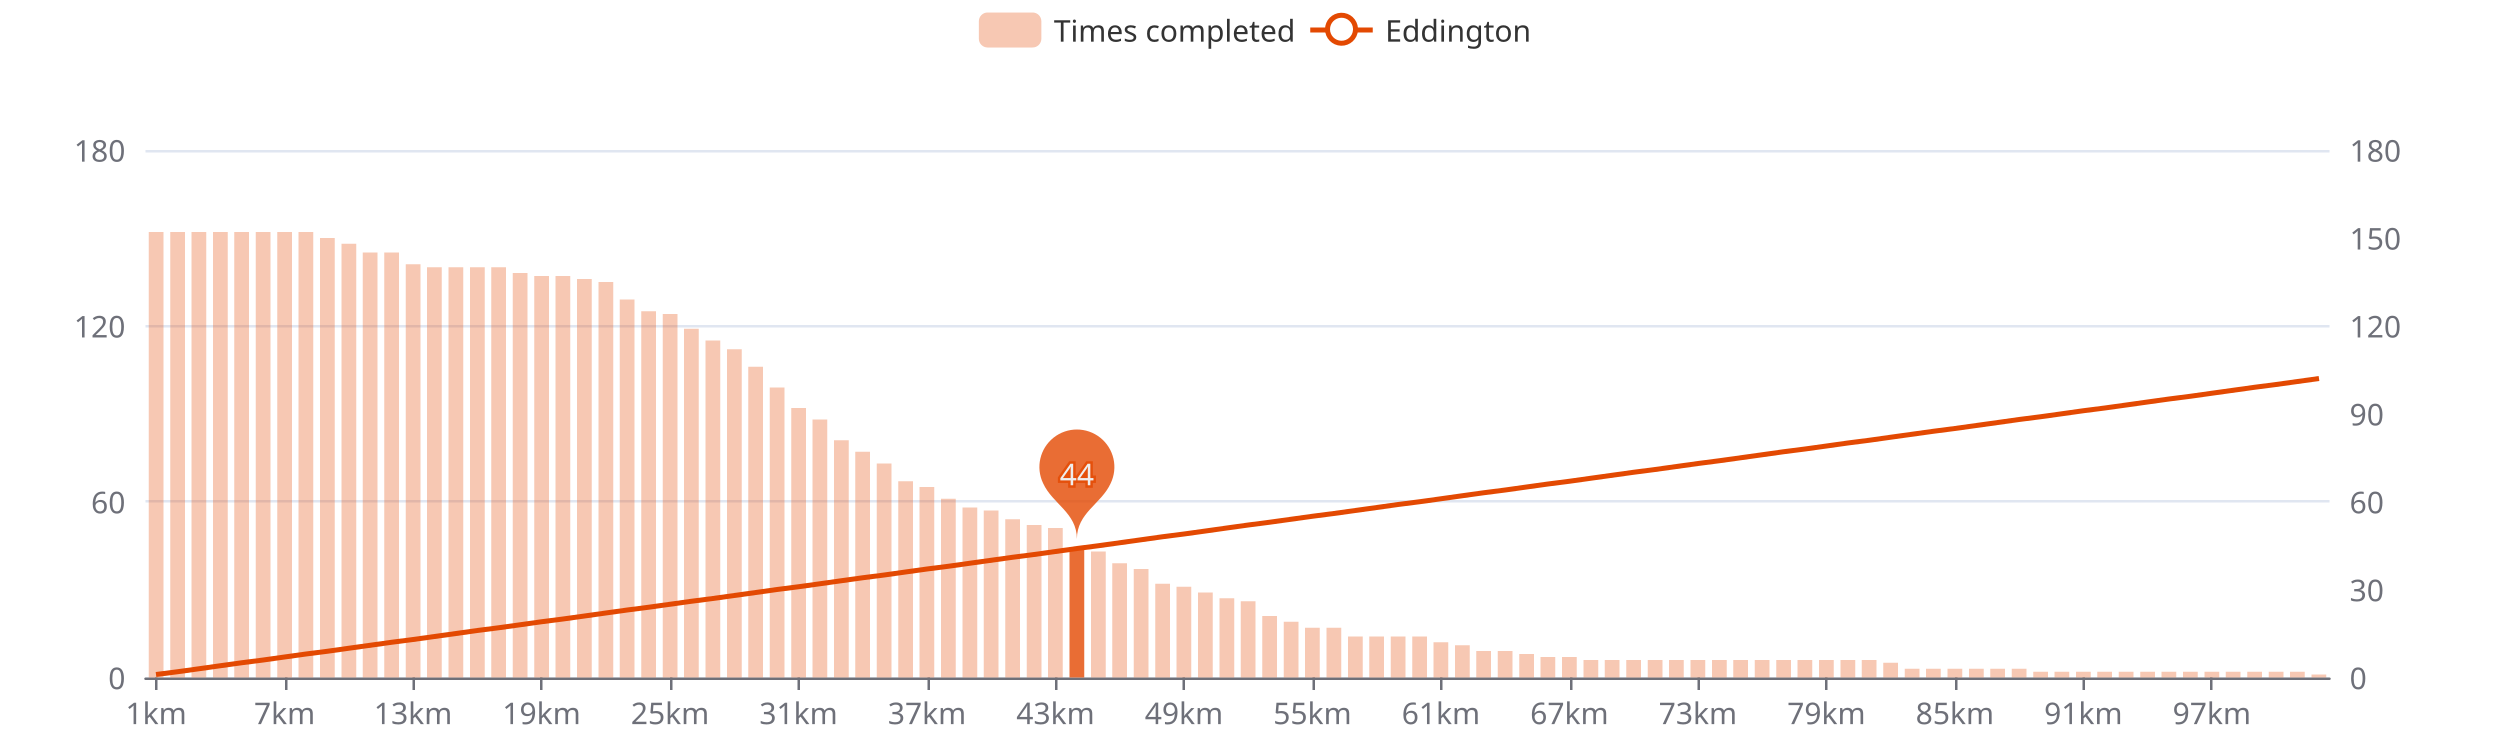
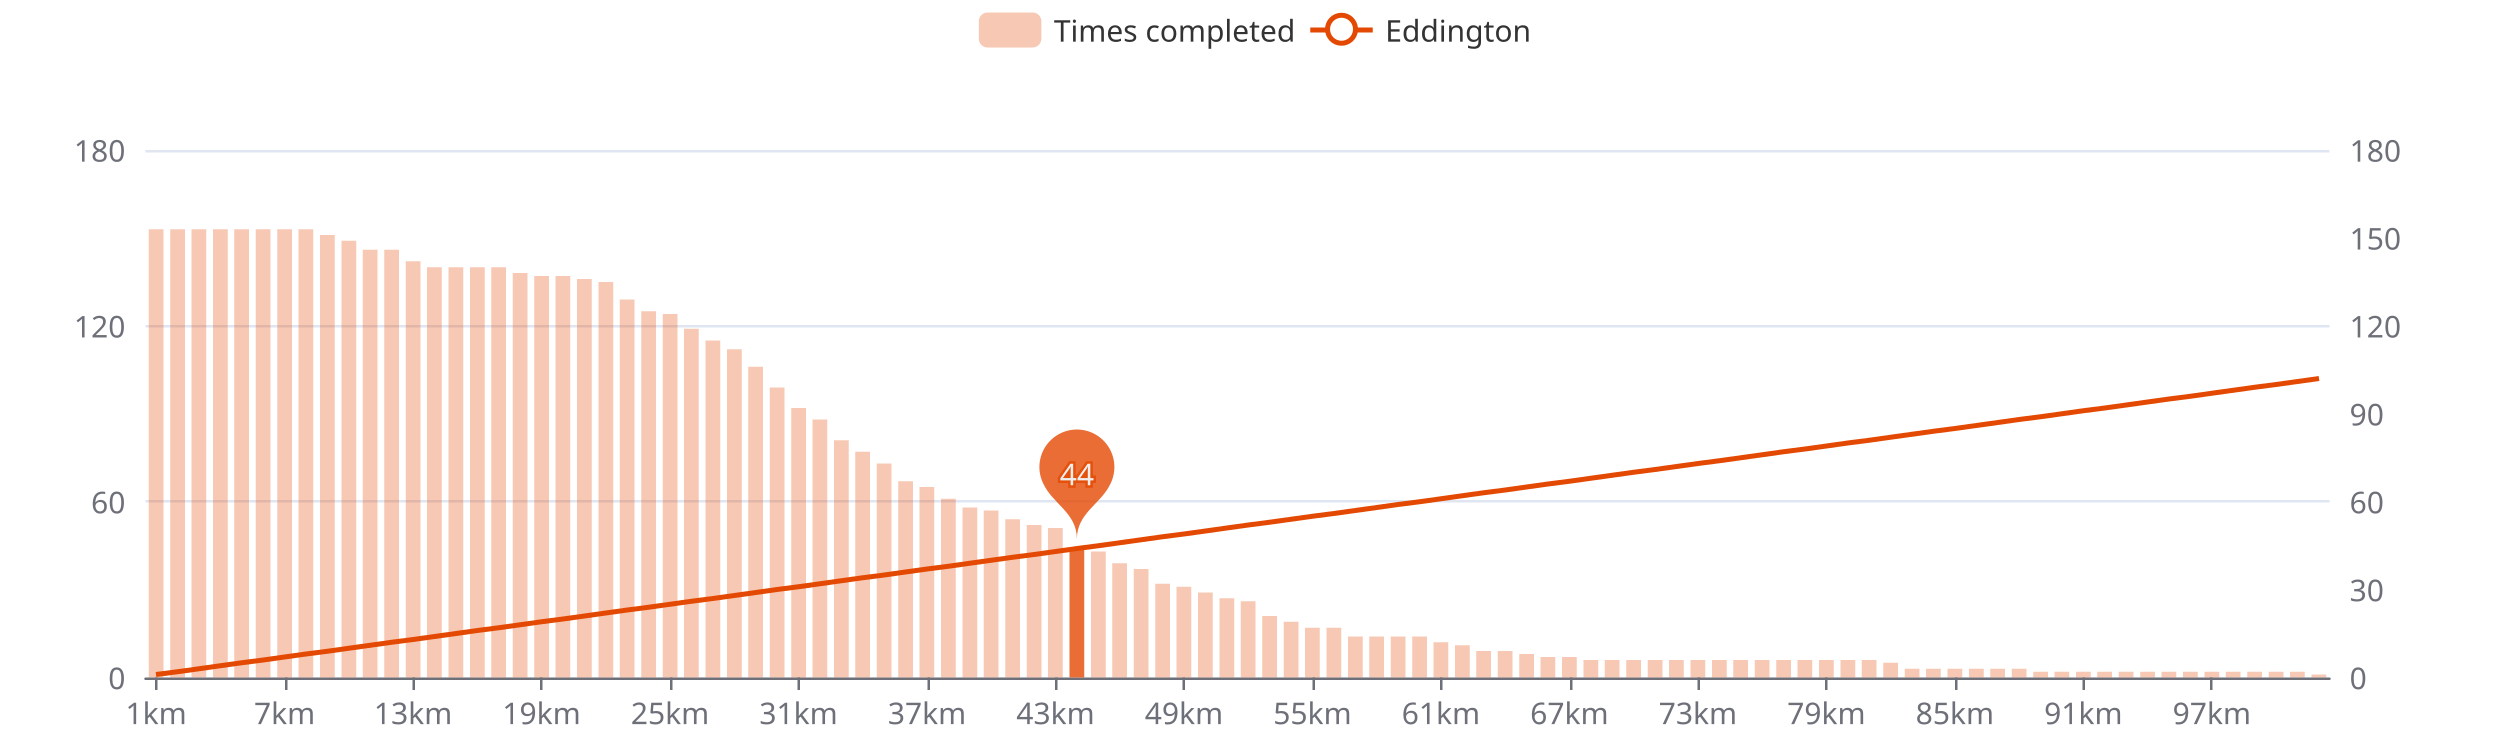
<svg xmlns="http://www.w3.org/2000/svg" width="1000" height="300" version="1.1" baseProfile="full" viewBox="0 0 1000 300">
  <rect width="1000" height="300" x="0" y="0" id="0" fill="#ffffff" />
  <path d="M58.2 271.5L931.8 271.5" fill="none" stroke="#E0E6F1" />
  <path d="M58.2 200.5L931.8 200.5" fill="none" stroke="#E0E6F1" />
  <path d="M58.2 130.5L931.8 130.5" fill="none" stroke="#E0E6F1" />
  <path d="M58.2 60.5L931.8 60.5" fill="none" stroke="#E0E6F1" />
  <path d="M58.2 271.5L931.8 271.5" fill="none" stroke="#6E7079" stroke-linecap="round" />
  <path d="M62.5 271L62.5 276" fill="none" stroke="#6E7079" />
  <path d="M114.5 271L114.5 276" fill="none" stroke="#6E7079" />
  <path d="M165.5 271L165.5 276" fill="none" stroke="#6E7079" />
  <path d="M216.5 271L216.5 276" fill="none" stroke="#6E7079" />
  <path d="M268.5 271L268.5 276" fill="none" stroke="#6E7079" />
  <path d="M319.5 271L319.5 276" fill="none" stroke="#6E7079" />
  <path d="M371.5 271L371.5 276" fill="none" stroke="#6E7079" />
  <path d="M422.5 271L422.5 276" fill="none" stroke="#6E7079" />
  <path d="M473.5 271L473.5 276" fill="none" stroke="#6E7079" />
  <path d="M525.5 271L525.5 276" fill="none" stroke="#6E7079" />
  <path d="M576.5 271L576.5 276" fill="none" stroke="#6E7079" />
  <path d="M628.5 271L628.5 276" fill="none" stroke="#6E7079" />
  <path d="M679.5 271L679.5 276" fill="none" stroke="#6E7079" />
  <path d="M730.5 271L730.5 276" fill="none" stroke="#6E7079" />
  <path d="M782.5 271L782.5 276" fill="none" stroke="#6E7079" />
  <path d="M833.5 271L833.5 276" fill="none" stroke="#6E7079" />
  <path d="M884.5 271L884.5 276" fill="none" stroke="#6E7079" />
  <text dominant-baseline="central" text-anchor="end" style="font-size:12px;font-family:sans-serif;" transform="translate(50.16 271)" fill="#6E7079">0</text>
  <text dominant-baseline="central" text-anchor="end" style="font-size:12px;font-family:sans-serif;" transform="translate(50.16 200.6667)" fill="#6E7079">60</text>
  <text dominant-baseline="central" text-anchor="end" style="font-size:12px;font-family:sans-serif;" transform="translate(50.16 130.3333)" fill="#6E7079">120</text>
  <text dominant-baseline="central" text-anchor="end" style="font-size:12px;font-family:sans-serif;" transform="translate(50.16 60)" fill="#6E7079">180</text>
  <text dominant-baseline="central" text-anchor="start" style="font-size:12px;font-family:sans-serif;" transform="translate(939.84 271)" fill="#6E7079">0</text>
  <text dominant-baseline="central" text-anchor="start" style="font-size:12px;font-family:sans-serif;" transform="translate(939.84 235.8333)" fill="#6E7079">30</text>
  <text dominant-baseline="central" text-anchor="start" style="font-size:12px;font-family:sans-serif;" transform="translate(939.84 200.6667)" fill="#6E7079">60</text>
  <text dominant-baseline="central" text-anchor="start" style="font-size:12px;font-family:sans-serif;" transform="translate(939.84 165.5)" fill="#6E7079">90</text>
  <text dominant-baseline="central" text-anchor="start" style="font-size:12px;font-family:sans-serif;" transform="translate(939.84 130.3333)" fill="#6E7079">120</text>
  <text dominant-baseline="central" text-anchor="start" style="font-size:12px;font-family:sans-serif;" transform="translate(939.84 95.1667)" fill="#6E7079">150</text>
  <text dominant-baseline="central" text-anchor="start" style="font-size:12px;font-family:sans-serif;" transform="translate(939.84 60)" fill="#6E7079">180</text>
  <text dominant-baseline="central" text-anchor="middle" style="font-size:12px;font-family:sans-serif;" y="6" transform="translate(62.4427 279)" fill="#6E7079">1km</text>
  <text dominant-baseline="central" text-anchor="middle" style="font-size:12px;font-family:sans-serif;" y="6" transform="translate(113.8357 279)" fill="#6E7079">7km</text>
  <text dominant-baseline="central" text-anchor="middle" style="font-size:12px;font-family:sans-serif;" y="6" transform="translate(165.2286 279)" fill="#6E7079">13km</text>
  <text dominant-baseline="central" text-anchor="middle" style="font-size:12px;font-family:sans-serif;" y="6" transform="translate(216.6216 279)" fill="#6E7079">19km</text>
  <text dominant-baseline="central" text-anchor="middle" style="font-size:12px;font-family:sans-serif;" y="6" transform="translate(268.0145 279)" fill="#6E7079">25km</text>
  <text dominant-baseline="central" text-anchor="middle" style="font-size:12px;font-family:sans-serif;" y="6" transform="translate(319.4075 279)" fill="#6E7079">31km</text>
  <text dominant-baseline="central" text-anchor="middle" style="font-size:12px;font-family:sans-serif;" y="6" transform="translate(370.8004 279)" fill="#6E7079">37km</text>
  <text dominant-baseline="central" text-anchor="middle" style="font-size:12px;font-family:sans-serif;" y="6" transform="translate(422.1933 279)" fill="#6E7079">43km</text>
  <text dominant-baseline="central" text-anchor="middle" style="font-size:12px;font-family:sans-serif;" y="6" transform="translate(473.5863 279)" fill="#6E7079">49km</text>
  <text dominant-baseline="central" text-anchor="middle" style="font-size:12px;font-family:sans-serif;" y="6" transform="translate(524.9792 279)" fill="#6E7079">55km</text>
  <text dominant-baseline="central" text-anchor="middle" style="font-size:12px;font-family:sans-serif;" y="6" transform="translate(576.3722 279)" fill="#6E7079">61km</text>
  <text dominant-baseline="central" text-anchor="middle" style="font-size:12px;font-family:sans-serif;" y="6" transform="translate(627.7651 279)" fill="#6E7079">67km</text>
  <text dominant-baseline="central" text-anchor="middle" style="font-size:12px;font-family:sans-serif;" y="6" transform="translate(679.158 279)" fill="#6E7079">73km</text>
  <text dominant-baseline="central" text-anchor="middle" style="font-size:12px;font-family:sans-serif;" y="6" transform="translate(730.551 279)" fill="#6E7079">79km</text>
  <text dominant-baseline="central" text-anchor="middle" style="font-size:12px;font-family:sans-serif;" y="6" transform="translate(781.9439 279)" fill="#6E7079">85km</text>
  <text dominant-baseline="central" text-anchor="middle" style="font-size:12px;font-family:sans-serif;" y="6" transform="translate(833.3369 279)" fill="#6E7079">91km</text>
  <text dominant-baseline="central" text-anchor="middle" style="font-size:12px;font-family:sans-serif;" y="6" transform="translate(884.7298 279)" fill="#6E7079">97km</text>
-   <path d="M59.5 271l5.9 0l0 -178.2l-5.9 0Z" fill="rgb(227,73,2)" fill-opacity="0.3" />
-   <path d="M68.1 271l5.9 0l0 -178.2l-5.9 0Z" fill="rgb(227,73,2)" fill-opacity="0.3" />
-   <path d="M76.6 271l5.9 0l0 -178.2l-5.9 0Z" fill="rgb(227,73,2)" fill-opacity="0.3" />
-   <path d="M85.2 271l5.9 0l0 -178.2l-5.9 0Z" fill="rgb(227,73,2)" fill-opacity="0.3" />
-   <path d="M93.7 271l5.9 0l0 -178.2l-5.9 0Z" fill="rgb(227,73,2)" fill-opacity="0.3" />
-   <path d="M102.3 271l5.9 0l0 -178.2l-5.9 0Z" fill="rgb(227,73,2)" fill-opacity="0.3" />
-   <path d="M110.9 271l5.9 0l0 -178.2l-5.9 0Z" fill="rgb(227,73,2)" fill-opacity="0.3" />
-   <path d="M119.4 271l5.9 0l0 -178.2l-5.9 0Z" fill="rgb(227,73,2)" fill-opacity="0.3" />
-   <path d="M128 271l5.9 0l0 -175.8l-5.9 0Z" fill="rgb(227,73,2)" fill-opacity="0.3" />
-   <path d="M136.6 271l5.9 0l0 -173.5l-5.9 0Z" fill="rgb(227,73,2)" fill-opacity="0.3" />
-   <path d="M145.1 271l5.9 0l0 -170l-5.9 0Z" fill="rgb(227,73,2)" fill-opacity="0.3" />
-   <path d="M153.7 271l5.9 0l0 -170l-5.9 0Z" fill="rgb(227,73,2)" fill-opacity="0.3" />
-   <path d="M162.3 271l5.9 0l0 -165.3l-5.9 0Z" fill="rgb(227,73,2)" fill-opacity="0.3" />
+   <path d="M59.5 271l5.9 0l0 -179.3l-5.9 0Z" fill="rgb(227,73,2)" fill-opacity="0.3" />
+   <path d="M68.1 271l5.9 0l0 -179.3l-5.9 0Z" fill="rgb(227,73,2)" fill-opacity="0.3" />
+   <path d="M76.6 271l5.9 0l0 -179.3l-5.9 0Z" fill="rgb(227,73,2)" fill-opacity="0.3" />
+   <path d="M85.2 271l5.9 0l0 -179.3l-5.9 0Z" fill="rgb(227,73,2)" fill-opacity="0.3" />
+   <path d="M93.7 271l5.9 0l0 -179.3l-5.9 0Z" fill="rgb(227,73,2)" fill-opacity="0.3" />
+   <path d="M102.3 271l5.9 0l0 -179.3l-5.9 0Z" fill="rgb(227,73,2)" fill-opacity="0.3" />
+   <path d="M110.9 271l5.9 0l0 -179.3l-5.9 0Z" fill="rgb(227,73,2)" fill-opacity="0.3" />
+   <path d="M119.4 271l5.9 0l0 -179.3l-5.9 0Z" fill="rgb(227,73,2)" fill-opacity="0.3" />
+   <path d="M128 271l5.9 0l0 -177l-5.9 0Z" fill="rgb(227,73,2)" fill-opacity="0.3" />
+   <path d="M136.6 271l5.9 0l0 -174.7l-5.9 0Z" fill="rgb(227,73,2)" fill-opacity="0.3" />
+   <path d="M145.1 271l5.9 0l0 -171.1l-5.9 0Z" fill="rgb(227,73,2)" fill-opacity="0.3" />
+   <path d="M153.7 271l5.9 0l0 -171.1l-5.9 0Z" fill="rgb(227,73,2)" fill-opacity="0.3" />
+   <path d="M162.3 271l5.9 0l0 -166.5l-5.9 0Z" fill="rgb(227,73,2)" fill-opacity="0.3" />
  <path d="M170.8 271l5.9 0l0 -164.1l-5.9 0Z" fill="rgb(227,73,2)" fill-opacity="0.3" />
  <path d="M179.4 271l5.9 0l0 -164.1l-5.9 0Z" fill="rgb(227,73,2)" fill-opacity="0.3" />
  <path d="M188 271l5.9 0l0 -164.1l-5.9 0Z" fill="rgb(227,73,2)" fill-opacity="0.3" />
  <path d="M196.5 271l5.9 0l0 -164.1l-5.9 0Z" fill="rgb(227,73,2)" fill-opacity="0.3" />
  <path d="M205.1 271l5.9 0l0 -161.8l-5.9 0Z" fill="rgb(227,73,2)" fill-opacity="0.3" />
  <path d="M213.7 271l5.9 0l0 -160.6l-5.9 0Z" fill="rgb(227,73,2)" fill-opacity="0.3" />
  <path d="M222.2 271l5.9 0l0 -160.6l-5.9 0Z" fill="rgb(227,73,2)" fill-opacity="0.3" />
  <path d="M230.8 271l5.9 0l0 -159.4l-5.9 0Z" fill="rgb(227,73,2)" fill-opacity="0.3" />
  <path d="M239.4 271l5.9 0l0 -158.2l-5.9 0Z" fill="rgb(227,73,2)" fill-opacity="0.3" />
  <path d="M247.9 271l5.9 0l0 -151.2l-5.9 0Z" fill="rgb(227,73,2)" fill-opacity="0.3" />
  <path d="M256.5 271l5.9 0l0 -146.5l-5.9 0Z" fill="rgb(227,73,2)" fill-opacity="0.3" />
  <path d="M265.1 271l5.9 0l0 -145.4l-5.9 0Z" fill="rgb(227,73,2)" fill-opacity="0.3" />
  <path d="M273.6 271l5.9 0l0 -139.5l-5.9 0Z" fill="rgb(227,73,2)" fill-opacity="0.3" />
  <path d="M282.2 271l5.9 0l0 -134.8l-5.9 0Z" fill="rgb(227,73,2)" fill-opacity="0.3" />
  <path d="M290.8 271l5.9 0l0 -131.3l-5.9 0Z" fill="rgb(227,73,2)" fill-opacity="0.3" />
  <path d="M299.3 271l5.9 0l0 -124.3l-5.9 0Z" fill="rgb(227,73,2)" fill-opacity="0.3" />
  <path d="M307.9 271l5.9 0l0 -116l-5.9 0Z" fill="rgb(227,73,2)" fill-opacity="0.3" />
  <path d="M316.5 271l5.9 0l0 -107.8l-5.9 0Z" fill="rgb(227,73,2)" fill-opacity="0.3" />
  <path d="M325 271l5.9 0l0 -103.2l-5.9 0Z" fill="rgb(227,73,2)" fill-opacity="0.3" />
  <path d="M333.6 271l5.9 0l0 -94.9l-5.9 0Z" fill="rgb(227,73,2)" fill-opacity="0.3" />
  <path d="M342.1 271l5.9 0l0 -90.3l-5.9 0Z" fill="rgb(227,73,2)" fill-opacity="0.3" />
  <path d="M350.7 271l5.9 0l0 -85.6l-5.9 0Z" fill="rgb(227,73,2)" fill-opacity="0.3" />
  <path d="M359.3 271l5.9 0l0 -78.5l-5.9 0Z" fill="rgb(227,73,2)" fill-opacity="0.3" />
  <path d="M367.8 271l5.9 0l0 -76.2l-5.9 0Z" fill="rgb(227,73,2)" fill-opacity="0.3" />
  <path d="M376.4 271l5.9 0l0 -71.5l-5.9 0Z" fill="rgb(227,73,2)" fill-opacity="0.3" />
  <path d="M385 271l5.9 0l0 -68l-5.9 0Z" fill="rgb(227,73,2)" fill-opacity="0.3" />
  <path d="M393.5 271l5.9 0l0 -66.8l-5.9 0Z" fill="rgb(227,73,2)" fill-opacity="0.3" />
  <path d="M402.1 271l5.9 0l0 -63.3l-5.9 0Z" fill="rgb(227,73,2)" fill-opacity="0.3" />
  <path d="M410.7 271l5.9 0l0 -61l-5.9 0Z" fill="rgb(227,73,2)" fill-opacity="0.3" />
  <path d="M419.2 271l5.9 0l0 -59.8l-5.9 0Z" fill="rgb(227,73,2)" fill-opacity="0.3" />
  <path d="M427.8 271l5.9 0l0 -51.6l-5.9 0Z" fill="rgb(227,73,2)" fill-opacity="0.8" />
  <path d="M436.4 271l5.9 0l0 -50.4l-5.9 0Z" fill="rgb(227,73,2)" fill-opacity="0.3" />
  <path d="M444.9 271l5.9 0l0 -45.7l-5.9 0Z" fill="rgb(227,73,2)" fill-opacity="0.3" />
  <path d="M453.5 271l5.9 0l0 -43.4l-5.9 0Z" fill="rgb(227,73,2)" fill-opacity="0.3" />
  <path d="M462.1 271l5.9 0l0 -37.5l-5.9 0Z" fill="rgb(227,73,2)" fill-opacity="0.3" />
  <path d="M470.6 271l5.9 0l0 -36.3l-5.9 0Z" fill="rgb(227,73,2)" fill-opacity="0.3" />
  <path d="M479.2 271l5.9 0l0 -34l-5.9 0Z" fill="rgb(227,73,2)" fill-opacity="0.3" />
  <path d="M487.8 271l5.9 0l0 -31.7l-5.9 0Z" fill="rgb(227,73,2)" fill-opacity="0.3" />
  <path d="M496.3 271l5.9 0l0 -30.5l-5.9 0Z" fill="rgb(227,73,2)" fill-opacity="0.3" />
  <path d="M504.9 271l5.9 0l0 -24.6l-5.9 0Z" fill="rgb(227,73,2)" fill-opacity="0.3" />
  <path d="M513.5 271l5.9 0l0 -22.3l-5.9 0Z" fill="rgb(227,73,2)" fill-opacity="0.3" />
  <path d="M522 271l5.9 0l0 -19.9l-5.9 0Z" fill="rgb(227,73,2)" fill-opacity="0.3" />
  <path d="M530.6 271l5.9 0l0 -19.9l-5.9 0Z" fill="rgb(227,73,2)" fill-opacity="0.3" />
  <path d="M539.2 271l5.9 0l0 -16.4l-5.9 0Z" fill="rgb(227,73,2)" fill-opacity="0.3" />
  <path d="M547.7 271l5.9 0l0 -16.4l-5.9 0Z" fill="rgb(227,73,2)" fill-opacity="0.3" />
  <path d="M556.3 271l5.9 0l0 -16.4l-5.9 0Z" fill="rgb(227,73,2)" fill-opacity="0.3" />
  <path d="M564.9 271l5.9 0l0 -16.4l-5.9 0Z" fill="rgb(227,73,2)" fill-opacity="0.3" />
  <path d="M573.4 271l5.9 0l0 -14.1l-5.9 0Z" fill="rgb(227,73,2)" fill-opacity="0.3" />
  <path d="M582 271l5.9 0l0 -12.9l-5.9 0Z" fill="rgb(227,73,2)" fill-opacity="0.3" />
  <path d="M590.5 271l5.9 0l0 -10.6l-5.9 0Z" fill="rgb(227,73,2)" fill-opacity="0.3" />
  <path d="M599.1 271l5.9 0l0 -10.6l-5.9 0Z" fill="rgb(227,73,2)" fill-opacity="0.3" />
  <path d="M607.7 271l5.9 0l0 -9.4l-5.9 0Z" fill="rgb(227,73,2)" fill-opacity="0.3" />
  <path d="M616.2 271l5.9 0l0 -8.2l-5.9 0Z" fill="rgb(227,73,2)" fill-opacity="0.3" />
  <path d="M624.8 271l5.9 0l0 -8.2l-5.9 0Z" fill="rgb(227,73,2)" fill-opacity="0.3" />
  <path d="M633.4 271l5.9 0l0 -7l-5.9 0Z" fill="rgb(227,73,2)" fill-opacity="0.3" />
  <path d="M641.9 271l5.9 0l0 -7l-5.9 0Z" fill="rgb(227,73,2)" fill-opacity="0.3" />
  <path d="M650.5 271l5.9 0l0 -7l-5.9 0Z" fill="rgb(227,73,2)" fill-opacity="0.3" />
  <path d="M659.1 271l5.9 0l0 -7l-5.9 0Z" fill="rgb(227,73,2)" fill-opacity="0.3" />
  <path d="M667.6 271l5.9 0l0 -7l-5.9 0Z" fill="rgb(227,73,2)" fill-opacity="0.3" />
  <path d="M676.2 271l5.9 0l0 -7l-5.9 0Z" fill="rgb(227,73,2)" fill-opacity="0.3" />
  <path d="M684.8 271l5.9 0l0 -7l-5.9 0Z" fill="rgb(227,73,2)" fill-opacity="0.3" />
  <path d="M693.3 271l5.9 0l0 -7l-5.9 0Z" fill="rgb(227,73,2)" fill-opacity="0.3" />
  <path d="M701.9 271l5.9 0l0 -7l-5.9 0Z" fill="rgb(227,73,2)" fill-opacity="0.3" />
  <path d="M710.5 271l5.9 0l0 -7l-5.9 0Z" fill="rgb(227,73,2)" fill-opacity="0.3" />
  <path d="M719 271l5.9 0l0 -7l-5.9 0Z" fill="rgb(227,73,2)" fill-opacity="0.3" />
  <path d="M727.6 271l5.9 0l0 -7l-5.9 0Z" fill="rgb(227,73,2)" fill-opacity="0.3" />
  <path d="M736.2 271l5.9 0l0 -7l-5.9 0Z" fill="rgb(227,73,2)" fill-opacity="0.3" />
  <path d="M744.7 271l5.9 0l0 -7l-5.9 0Z" fill="rgb(227,73,2)" fill-opacity="0.3" />
  <path d="M753.3 271l5.9 0l0 -5.9l-5.9 0Z" fill="rgb(227,73,2)" fill-opacity="0.3" />
  <path d="M761.9 271l5.9 0l0 -3.5l-5.9 0Z" fill="rgb(227,73,2)" fill-opacity="0.3" />
  <path d="M770.4 271l5.9 0l0 -3.5l-5.9 0Z" fill="rgb(227,73,2)" fill-opacity="0.3" />
  <path d="M779 271l5.9 0l0 -3.5l-5.9 0Z" fill="rgb(227,73,2)" fill-opacity="0.3" />
  <path d="M787.6 271l5.9 0l0 -3.5l-5.9 0Z" fill="rgb(227,73,2)" fill-opacity="0.3" />
  <path d="M796.1 271l5.9 0l0 -3.5l-5.9 0Z" fill="rgb(227,73,2)" fill-opacity="0.3" />
  <path d="M804.7 271l5.9 0l0 -3.5l-5.9 0Z" fill="rgb(227,73,2)" fill-opacity="0.3" />
  <path d="M813.3 271l5.9 0l0 -2.3l-5.9 0Z" fill="rgb(227,73,2)" fill-opacity="0.3" />
  <path d="M821.8 271l5.9 0l0 -2.3l-5.9 0Z" fill="rgb(227,73,2)" fill-opacity="0.3" />
  <path d="M830.4 271l5.9 0l0 -2.3l-5.9 0Z" fill="rgb(227,73,2)" fill-opacity="0.3" />
  <path d="M838.9 271l5.9 0l0 -2.3l-5.9 0Z" fill="rgb(227,73,2)" fill-opacity="0.3" />
  <path d="M847.5 271l5.9 0l0 -2.3l-5.9 0Z" fill="rgb(227,73,2)" fill-opacity="0.3" />
  <path d="M856.1 271l5.9 0l0 -2.3l-5.9 0Z" fill="rgb(227,73,2)" fill-opacity="0.3" />
  <path d="M864.6 271l5.9 0l0 -2.3l-5.9 0Z" fill="rgb(227,73,2)" fill-opacity="0.3" />
  <path d="M873.2 271l5.9 0l0 -2.3l-5.9 0Z" fill="rgb(227,73,2)" fill-opacity="0.3" />
  <path d="M881.8 271l5.9 0l0 -2.3l-5.9 0Z" fill="rgb(227,73,2)" fill-opacity="0.3" />
  <path d="M890.3 271l5.9 0l0 -2.3l-5.9 0Z" fill="rgb(227,73,2)" fill-opacity="0.3" />
  <path d="M898.9 271l5.9 0l0 -2.3l-5.9 0Z" fill="rgb(227,73,2)" fill-opacity="0.3" />
  <path d="M907.5 271l5.9 0l0 -2.3l-5.9 0Z" fill="rgb(227,73,2)" fill-opacity="0.3" />
  <path d="M916 271l5.9 0l0 -2.3l-5.9 0Z" fill="rgb(227,73,2)" fill-opacity="0.3" />
  <path d="M924.6 271l5.9 0l0 -1.2l-5.9 0Z" fill="rgb(227,73,2)" fill-opacity="0.3" />
  <path d="M-5 -5l226.9 0l0 24l-226.9 0Z" transform="translate(391.54 5)" fill="rgb(0,0,0)" fill-opacity="0" stroke="#ccc" stroke-width="0" />
  <path d="M3.5 0L21.5 0A3.5 3.5 0 0 1 25 3.5L25 10.5A3.5 3.5 0 0 1 21.5 14L3.5 14A3.5 3.5 0 0 1 0 10.5L0 3.5A3.5 3.5 0 0 1 3.5 0" transform="translate(391.54 5)" fill="rgb(227,73,2)" fill-opacity="0.3" />
  <text dominant-baseline="central" text-anchor="start" style="font-size:12px;font-family:sans-serif;" xml:space="preserve" x="30" y="7" transform="translate(391.54 5)" fill="#333">Times completed</text>
  <path d="M0 7L25 7" transform="translate(524.1 5)" fill="#000" stroke="#E34902" stroke-width="2" stroke-linecap="butt" stroke-miterlimit="10" />
  <path d="M18.1 7A5.6 5.6 0 1 1 18.1 6.4A5.6 5.6 0 0 1 18.1 7" transform="translate(524.1 5)" fill="#fff" stroke="#E34902" stroke-width="2" stroke-linecap="butt" stroke-miterlimit="10" />
  <text dominant-baseline="central" text-anchor="start" style="font-size:12px;font-family:sans-serif;" x="30" y="7" transform="translate(524.1 5)" fill="#333">Eddington</text>
  <path d="M-0.54 -0.89A0.6 0.6 0 1 1 0.54 -0.89C0.39 -0.56 0 -0.42 0 0C0 -0.42 -0.39 -0.56 -0.54 -0.89Z" transform="matrix(25,0,0,25,430.7588,215.5944)" fill="rgb(227,73,2)" fill-opacity="0.8" />
  <text dominant-baseline="central" text-anchor="middle" style="font-size:12px;font-family:sans-serif;" transform="translate(430.7588 189.4516)" fill="#eee" stroke="rgb(227,73,2)" stroke-width="2" paint-order="stroke" stroke-opacity="0.8" stroke-miterlimit="2">44</text>
  <g clip-path="url(#zr0-c0)">
    <path d="M62.4 269.8L71 268.7L79.6 267.5L88.1 266.3L96.7 265.1L105.3 264L113.8 262.8L122.4 261.6L131 260.5L139.5 259.3L148.1 258.1L156.7 256.9L165.2 255.8L173.8 254.6L182.4 253.4L190.9 252.2L199.5 251.1L208.1 249.9L216.6 248.7L225.2 247.6L233.8 246.4L242.3 245.2L250.9 244L259.4 242.9L268 241.7L276.6 240.5L285.1 239.4L293.7 238.2L302.3 237L310.8 235.8L319.4 234.7L328 233.5L336.5 232.3L345.1 231.1L353.7 230L362.2 228.8L370.8 227.6L379.4 226.5L387.9 225.3L396.5 224.1L405.1 222.9L413.6 221.8L422.2 220.6L430.8 219.4L439.3 218.3L447.9 217.1L456.5 215.9L465 214.7L473.6 213.6L482.2 212.4L490.7 211.2L499.3 210L507.8 208.9L516.4 207.7L525 206.5L533.5 205.4L542.1 204.2L550.7 203L559.2 201.8L567.8 200.7L576.4 199.5L584.9 198.3L593.5 197.1L602.1 196L610.6 194.8L619.2 193.6L627.8 192.5L636.3 191.3L644.9 190.1L653.5 188.9L662 187.8L670.6 186.6L679.2 185.4L687.7 184.3L696.3 183.1L704.9 181.9L713.4 180.7L722 179.6L730.6 178.4L739.1 177.2L747.7 176.1L756.2 174.9L764.8 173.7L773.4 172.5L781.9 171.4L790.5 170.2L799.1 169L807.6 167.8L816.2 166.7L824.8 165.5L833.3 164.3L841.9 163.2L850.5 162L859 160.8L867.6 159.6L876.2 158.5L884.7 157.3L893.3 156.1L901.9 154.9L910.4 153.8L919 152.6L927.6 151.4" fill="none" stroke="#E34902" stroke-width="2" stroke-linejoin="bevel" />
  </g>
  <defs>
    <clipPath id="zr0-c0">
      <path d="M57 59l876 0l0 213l-876 0Z" fill="#000" />
    </clipPath>
  </defs>
</svg>
